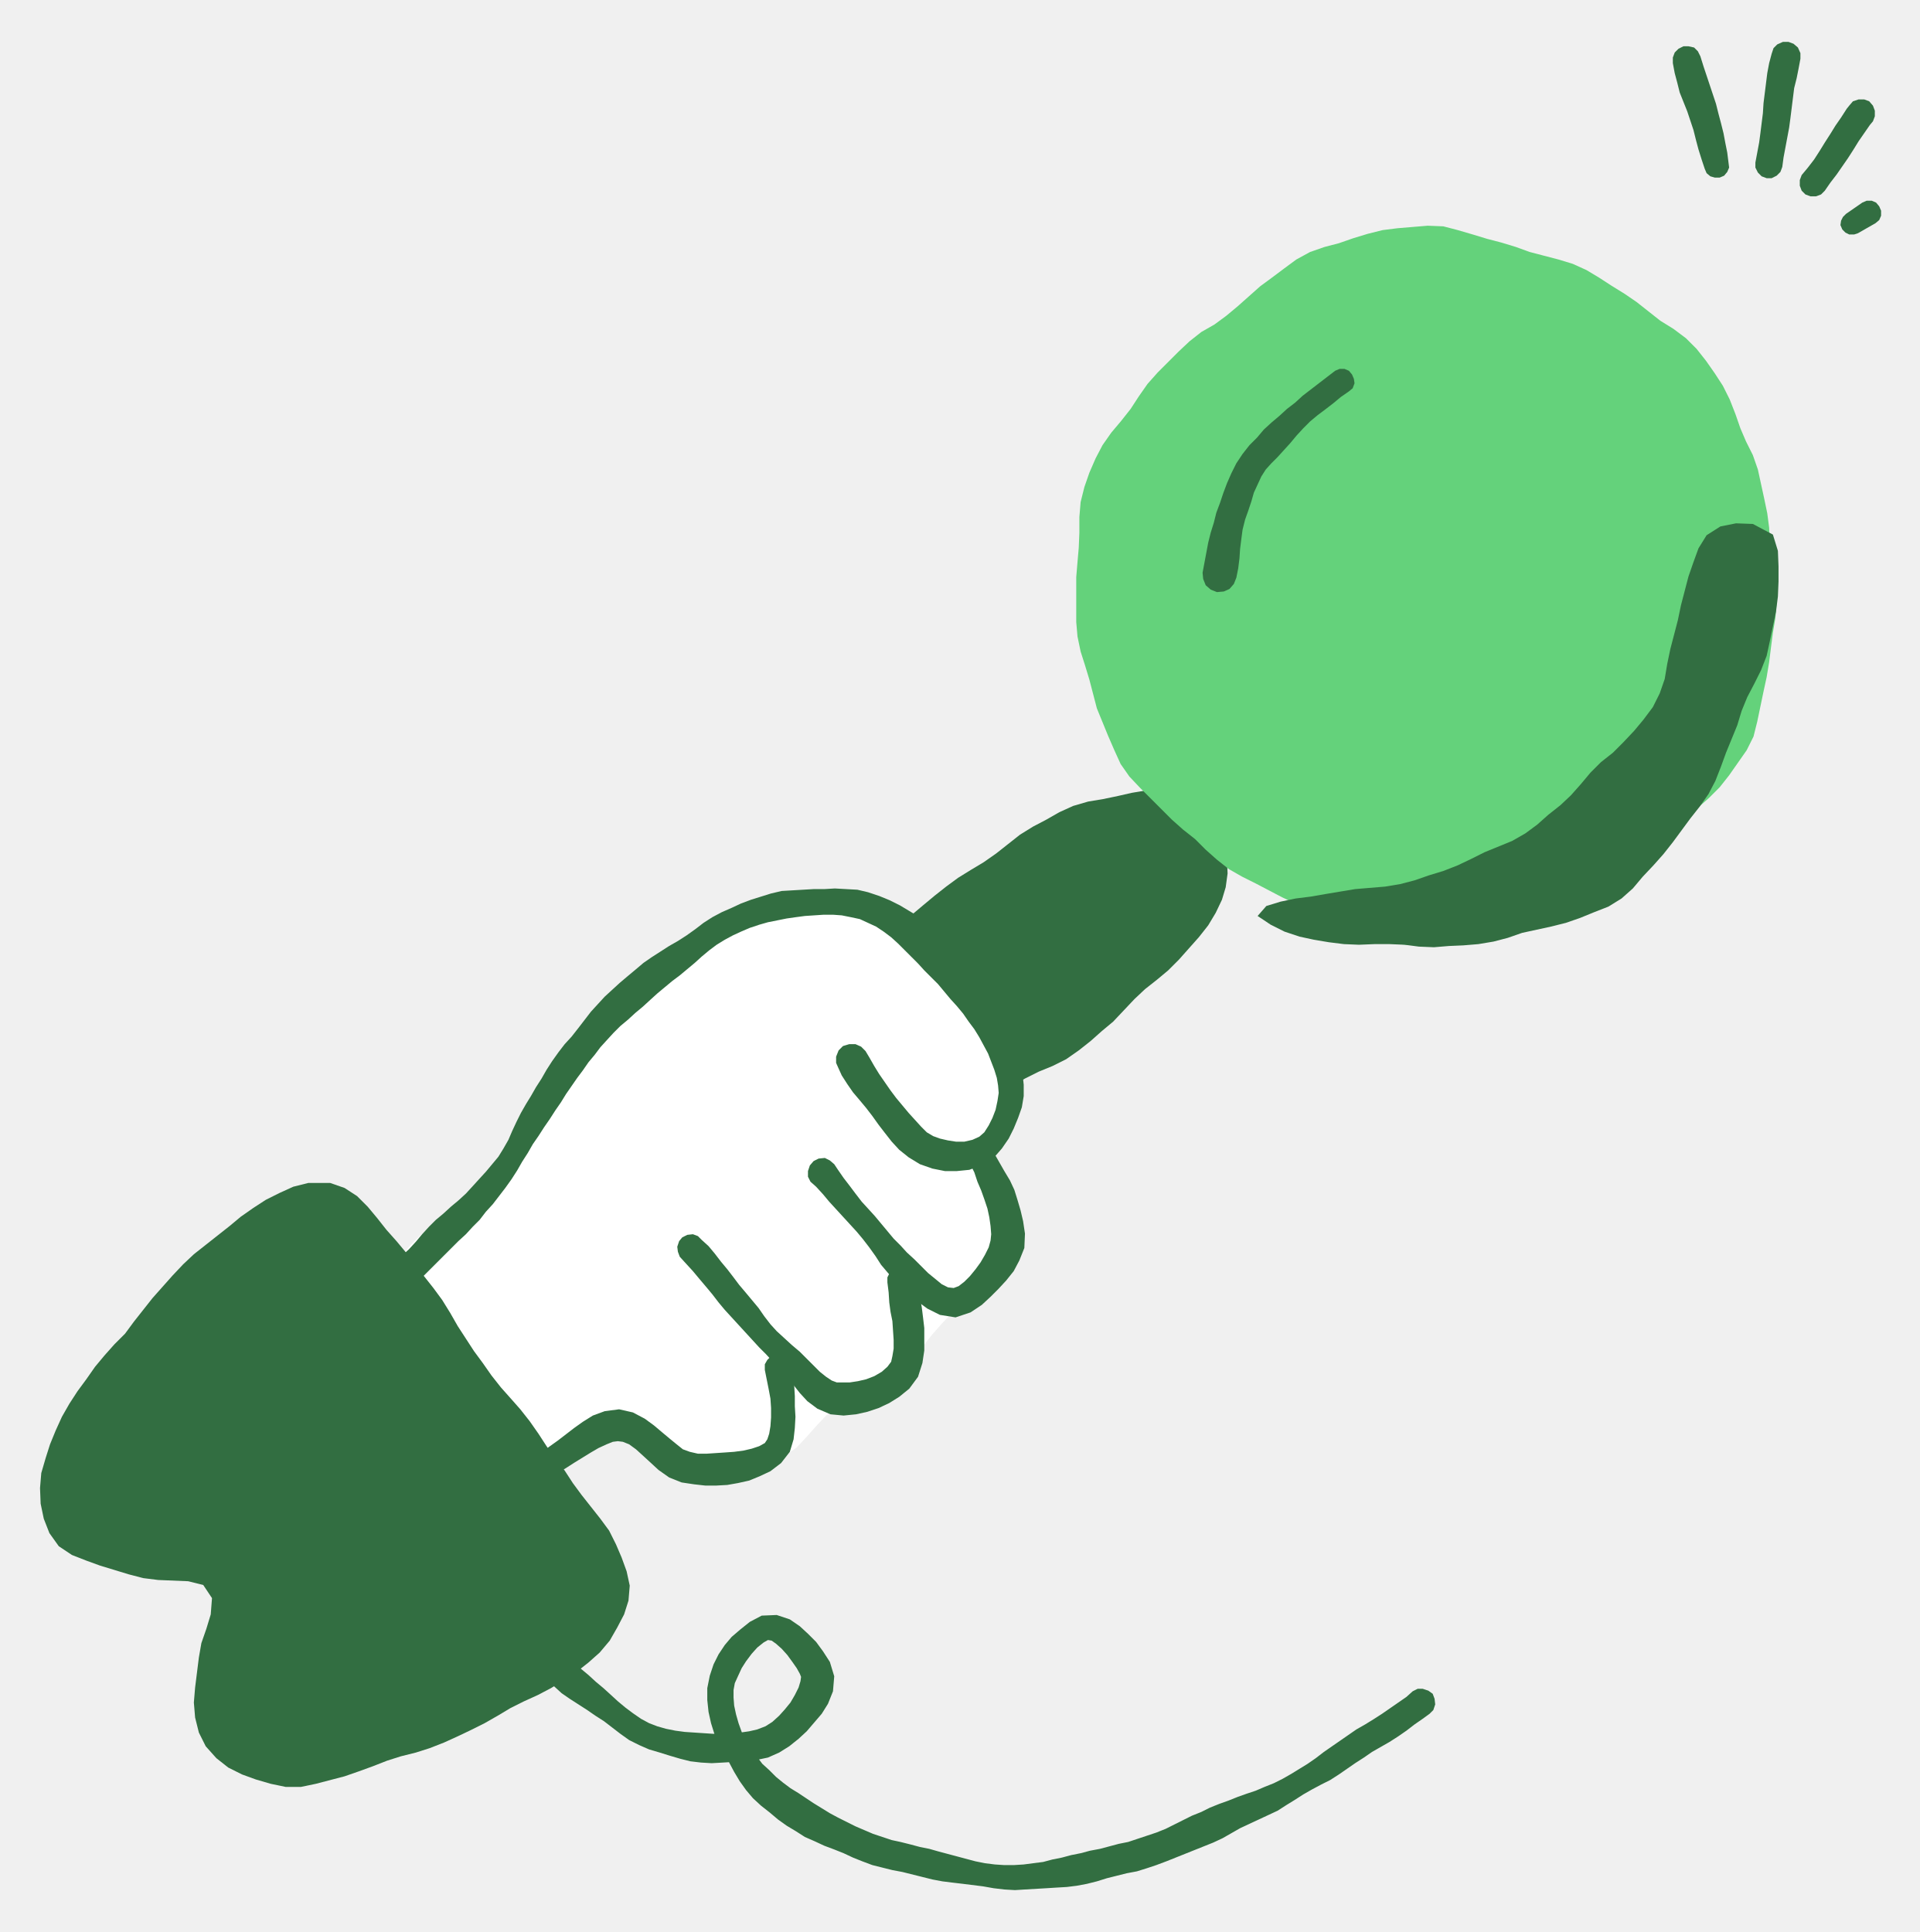
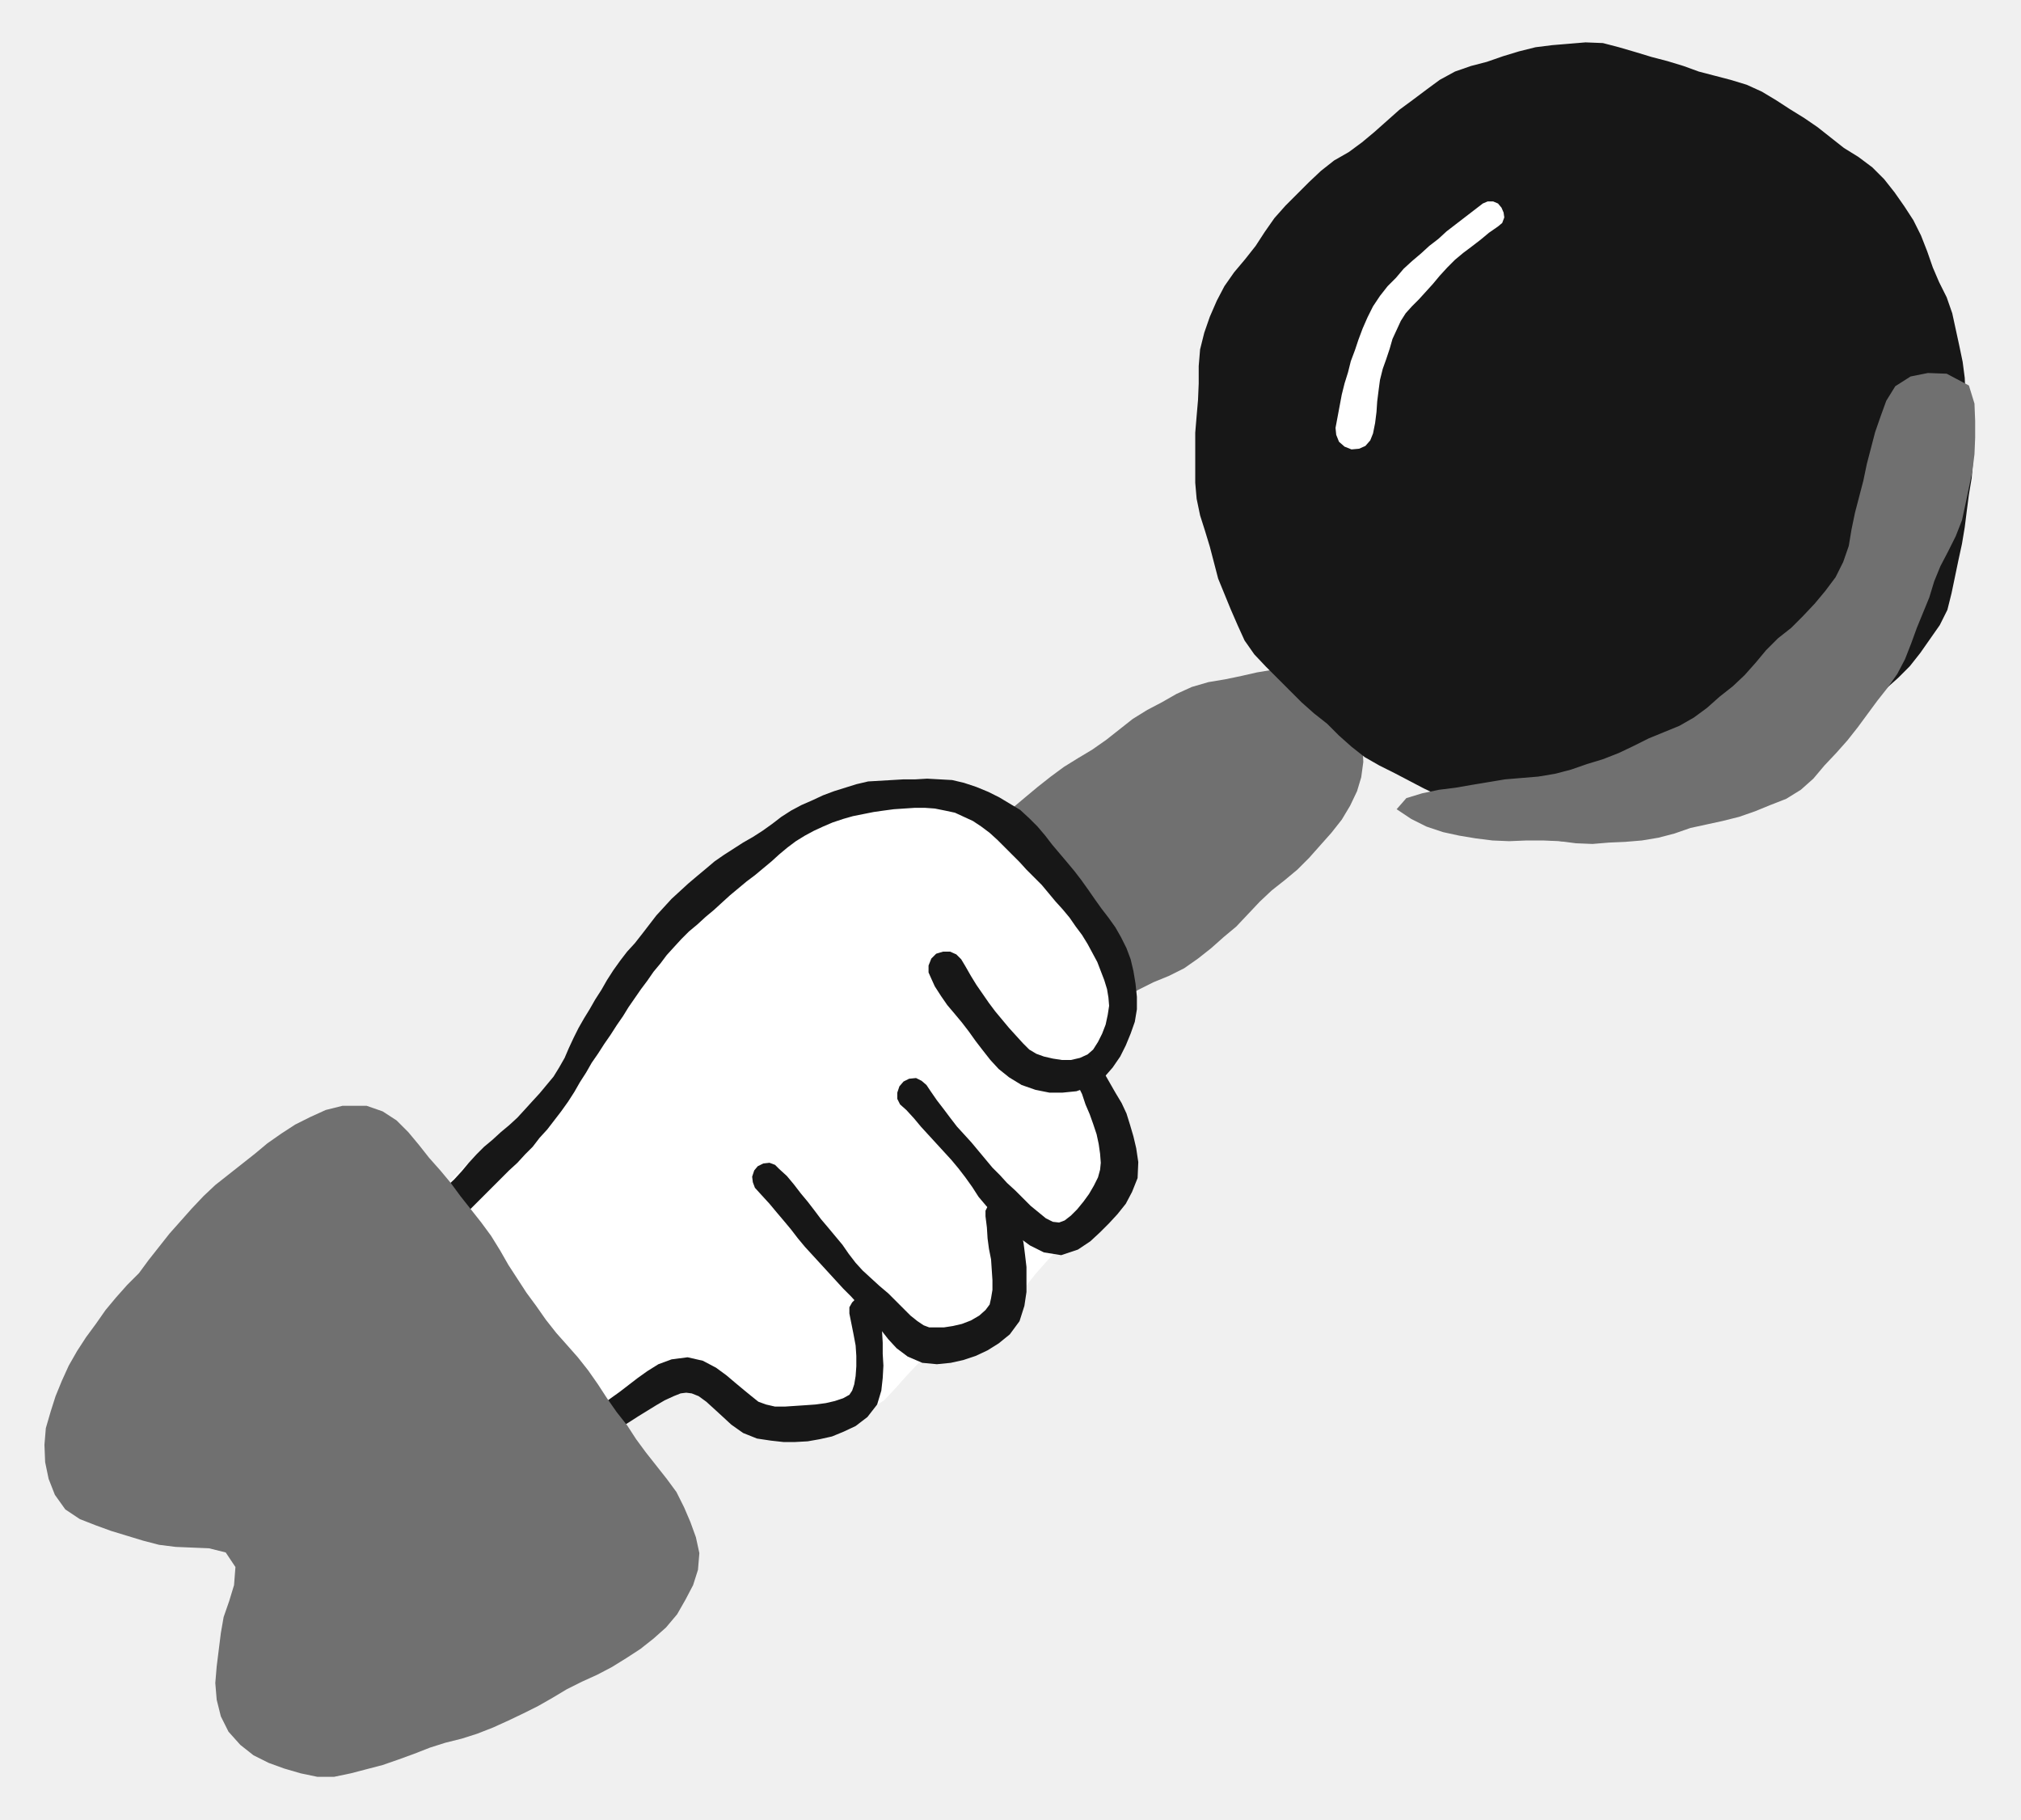
- <svg xmlns="http://www.w3.org/2000/svg" viewBox="-9 14 307 309" width="307" height="309">
-   <path fill="#326E41" d="M267.4 40.0L267.2 38.4 266.9 36.9 266.6 35.3 266.2 33.7 265.8 32.2 265.4 30.6 264.9 29.1 264.4 27.6 263.9 26.1 263.4 24.6 262.9 23.0 262.5 22.2 261.9 21.6 261.0 21.4 260.2 21.4 259.4 21.8 258.8 22.4 258.5 23.2 258.5 24.1 258.8 25.7 259.2 27.2 259.6 28.8 260.2 30.3 260.8 31.8 261.3 33.3 261.8 34.8 262.2 36.4 262.6 37.9 263.1 39.5 263.6 41.0 263.9 41.7 264.5 42.2 265.2 42.4 266.0 42.4 266.7 42.1 267.2 41.5 267.5 40.8Z" />
-   <path fill="#326E41" d="M276.0 40.7L276.2 39.2 276.5 37.6 276.8 36.0 277.1 34.4 277.3 32.9 277.5 31.3 277.7 29.7 277.9 28.1 278.3 26.5 278.6 25.0 278.9 23.4 278.9 22.5 278.5 21.6 277.8 21.0 277.0 20.7 276.1 20.7 275.2 21.1 274.6 21.7 274.3 22.6 273.9 24.1 273.6 25.7 273.4 27.3 273.2 28.9 273.0 30.5 272.9 32.1 272.7 33.7 272.5 35.3 272.3 36.8 272.0 38.4 271.7 40.0 271.7 40.8 272.1 41.6 272.7 42.2 273.5 42.5 274.3 42.5 275.1 42.1 275.7 41.5Z" />
-   <path fill="#326E41" d="M282.8 44.5L283.7 43.2 284.7 41.9 285.6 40.6 286.5 39.3 287.4 37.9 288.2 36.6 289.1 35.3 290.0 34.0 290.5 33.4 290.8 32.6 290.8 31.7 290.5 30.9 289.9 30.2 289.1 29.9 288.2 29.9 287.3 30.2 286.7 30.9 286.3 31.4 285.4 32.8 284.5 34.1 283.7 35.4 282.8 36.8 282.0 38.1 281.1 39.5 280.1 40.8 279.1 42.0 278.8 42.8 278.8 43.7 279.1 44.5 279.7 45.1 280.5 45.4 281.4 45.4 282.2 45.1Z" />
-   <path fill="#326E41" d="M288.1 51.3L289.5 50.5 290.9 49.7 291.5 49.2 291.8 48.5 291.8 47.7 291.5 47.0 291.0 46.4 290.3 46.1 289.5 46.1 288.8 46.4 287.5 47.3 286.2 48.2 285.7 48.7 285.4 49.3 285.3 50.0 285.6 50.7 286.1 51.2 286.7 51.5 287.5 51.5Z" />
-   <path fill="#326E41" d="M176.1 139.7L178.5 140.2 180.8 141.3 182.7 142.9 184.3 144.8 185.5 146.9 186.6 149.1 187.2 151.4 187.3 153.7 187.0 155.9 186.4 157.9 185.4 160.0 184.2 162.0 182.7 163.9 181.1 165.7 179.5 167.5 177.8 169.2 176.0 170.7 174.1 172.2 172.4 173.8 170.7 175.6 169.0 177.4 167.2 178.9 165.4 180.5 163.5 182.0 161.5 183.4 159.3 184.5 157.1 185.4 154.9 186.5 152.8 187.7 150.8 188.9 148.6 190.0 146.5 191.2 144.5 192.4 142.4 193.5 140.1 194.4 137.8 195.1 135.6 195.8 133.3 196.6 131.1 197.2 128.9 197.6 126.6 197.3 124.3 196.7 122.0 195.6 120.1 194.0 118.6 192.0 117.4 189.9 116.3 187.6 115.7 185.3 115.6 182.8 116.3 180.4 117.3 178.2 118.6 176.1 120.1 174.2 121.9 172.6 123.8 171.1 125.7 169.6 127.6 168.1 129.6 166.8 131.6 165.4 133.4 163.8 135.0 162.1 136.7 160.4 138.6 158.8 140.4 157.3 142.3 155.8 144.2 154.4 146.3 153.1 148.3 151.9 150.3 150.5 152.2 149.0 154.1 147.5 156.2 146.2 158.3 145.1 160.4 143.9 162.6 142.9 165.0 142.2 167.4 141.8 169.8 141.3 172.0 140.8 174.4 140.4Z" />
-   <path fill="#64D27B" d="M274.9 108.0L275.1 110.4 274.9 112.8 274.5 115.2 274.2 117.5 273.9 119.9 273.5 122.3 273.0 124.6 272.5 127.0 272.0 129.4 271.4 131.8 270.3 134.0 268.9 136.0 267.5 138.0 266.0 139.9 264.3 141.6 262.5 143.2 260.7 144.9 259.1 146.6 257.4 148.3 255.6 149.8 253.6 151.1 251.6 152.4 249.5 153.7 247.5 154.8 245.3 155.8 243.2 156.9 241.2 158.2 239.2 159.7 237.1 160.9 234.9 161.9 232.6 162.7 230.3 163.5 228.0 164.1 225.5 164.4 223.1 164.5 220.7 164.7 218.3 165.0 215.9 165.1 213.5 164.9 211.1 164.5 208.7 164.0 206.5 163.2 204.3 162.0 202.3 160.7 200.3 159.6 198.1 158.5 196.0 157.5 193.9 156.4 191.8 155.3 189.6 154.2 187.5 153.0 185.6 151.5 183.8 149.9 182.1 148.2 180.2 146.7 178.4 145.1 176.7 143.4 175.0 141.7 173.3 140.0 171.6 138.2 170.2 136.2 169.2 134.0 168.2 131.7 167.3 129.5 166.4 127.3 165.8 125.0 165.2 122.7 164.5 120.4 163.8 118.2 163.3 115.8 163.1 113.5 163.1 111.1 163.1 108.7 163.1 106.3 163.3 103.9 163.5 101.6 163.6 99.2 163.6 96.7 163.8 94.3 164.4 91.9 165.2 89.6 166.2 87.3 167.3 85.2 168.7 83.2 170.3 81.3 171.8 79.4 173.1 77.4 174.5 75.4 176.1 73.6 177.8 71.9 179.5 70.2 181.2 68.6 183.1 67.1 185.2 65.9 187.1 64.5 188.9 63.0 190.7 61.4 192.5 59.8 194.4 58.4 196.4 56.9 198.3 55.5 200.5 54.3 202.8 53.5 205.1 52.9 207.4 52.1 209.7 51.4 212.1 50.8 214.5 50.5 216.9 50.3 219.3 50.1 221.8 50.2 224.1 50.8 226.5 51.5 228.8 52.2 231.1 52.8 233.4 53.5 235.6 54.3 237.9 54.9 240.2 55.5 242.5 56.2 244.7 57.2 246.7 58.4 248.7 59.7 250.8 61.0 252.7 62.3 254.6 63.8 256.5 65.3 258.6 66.6 260.6 68.1 262.3 69.8 263.8 71.7 265.2 73.7 266.5 75.7 267.6 77.9 268.5 80.2 269.3 82.5 270.2 84.6 271.3 86.8 272.1 89.1 272.6 91.4 273.1 93.7 273.6 96.1 273.9 98.4 274.0 100.8 274.0 103.2 274.3 105.5Z" />
-   <path fill="#326E41" d="M274.5 99.5L275.3 102.1 275.4 104.6 275.4 107.0 275.3 109.4 275.0 111.8 274.5 114.2 274.0 116.6 273.5 118.9 272.6 121.2 271.5 123.4 270.4 125.5 269.5 127.7 268.8 130.0 267.9 132.2 267.0 134.4 266.2 136.6 265.3 138.9 264.2 141.0 262.8 143.0 261.3 144.9 259.9 146.8 258.5 148.7 257.0 150.6 255.4 152.4 253.7 154.2 252.1 156.1 250.3 157.7 248.2 159.0 245.9 159.9 243.7 160.8 241.4 161.6 239.0 162.2 236.7 162.7 234.4 163.2 232.1 164.0 229.8 164.6 227.4 165.0 225.0 165.2 222.7 165.3 220.3 165.5 217.9 165.4 215.6 165.1 213.2 165.0 210.8 165.0 208.3 165.1 205.9 165.0 203.5 164.7 201.1 164.3 198.8 163.8 196.4 163.0 194.2 161.9 192.1 160.5 193.5 158.9 195.8 158.2 198.2 157.7 200.6 157.4 202.9 157.0 205.3 156.6 207.7 156.2 210.1 156.0 212.5 155.8 214.9 155.4 217.2 154.8 219.5 154.0 221.8 153.3 224.1 152.4 226.2 151.4 228.4 150.3 230.6 149.4 232.8 148.5 234.9 147.3 236.8 145.9 238.6 144.3 240.5 142.8 242.2 141.2 243.8 139.4 245.3 137.6 247.0 135.9 248.9 134.4 250.6 132.7 252.3 130.9 253.8 129.1 255.3 127.1 256.4 124.9 257.2 122.6 257.6 120.2 258.1 117.8 258.7 115.5 259.3 113.2 259.8 110.8 260.4 108.5 261.0 106.2 261.8 103.9 262.6 101.7 263.9 99.6 266.1 98.2 268.6 97.7 271.3 97.8Z" />
-   <path fill="#326E41" d="M188.7 106.4L189.0 104.9 189.2 103.3 189.3 101.8 189.5 100.2 189.7 98.7 190.1 97.1 190.6 95.7 191.1 94.2 191.5 92.8 192.1 91.5 192.7 90.2 193.4 89.1 194.3 88.1 195.3 87.1 196.3 86.0 197.3 84.9 198.3 83.7 199.4 82.5 200.5 81.4 201.7 80.4 202.9 79.5 204.2 78.5 205.4 77.5 206.7 76.6 207.3 76.1 207.6 75.3 207.5 74.6 207.2 73.9 206.7 73.3 206.0 73.0 205.2 73.0 204.5 73.3 203.2 74.3 201.9 75.3 200.6 76.3 199.3 77.3 198.1 78.4 196.8 79.4 195.6 80.5 194.3 81.6 193.1 82.7 192.0 84.0 190.8 85.2 189.7 86.6 188.7 88.1 187.9 89.7 187.2 91.3 186.6 92.9 186.1 94.4 185.5 96.0 185.1 97.6 184.6 99.2 184.2 100.8 183.9 102.4 183.6 104.0 183.3 105.6 183.4 106.6 183.8 107.6 184.6 108.3 185.6 108.7 186.7 108.6 187.6 108.2 188.3 107.4Z" />
+ <svg xmlns="http://www.w3.org/2000/svg" viewBox="-9 44 291 262" width="291" height="262">
+   <path fill="#707070" d="M176.1 139.7L178.5 140.2 180.8 141.3 182.7 142.9 184.3 144.8 185.5 146.9 186.6 149.1 187.2 151.4 187.3 153.7 187.0 155.9 186.4 157.9 185.4 160.0 184.2 162.0 182.7 163.9 181.1 165.7 179.5 167.5 177.8 169.2 176.0 170.7 174.1 172.2 172.4 173.8 170.7 175.6 169.0 177.4 167.2 178.9 165.4 180.5 163.5 182.0 161.5 183.4 159.3 184.5 157.1 185.4 154.9 186.5 152.8 187.7 150.8 188.9 148.6 190.0 146.5 191.2 144.5 192.4 142.4 193.5 140.1 194.4 137.8 195.1 135.6 195.8 133.3 196.6 131.1 197.2 128.9 197.6 126.6 197.3 124.3 196.7 122.0 195.6 120.1 194.0 118.6 192.0 117.4 189.9 116.3 187.6 115.7 185.3 115.6 182.8 116.3 180.4 117.3 178.2 118.6 176.1 120.1 174.2 121.9 172.6 123.8 171.1 125.7 169.6 127.6 168.1 129.6 166.8 131.6 165.4 133.4 163.8 135.0 162.1 136.7 160.4 138.6 158.8 140.4 157.3 142.3 155.8 144.2 154.4 146.3 153.1 148.3 151.9 150.3 150.5 152.2 149.0 154.1 147.5 156.2 146.2 158.3 145.1 160.4 143.9 162.6 142.9 165.0 142.2 167.4 141.8 169.8 141.3 172.0 140.8 174.4 140.4Z" />
+   <path fill="#171717" d="M274.9 108.0L275.1 110.4 274.9 112.8 274.5 115.2 274.2 117.5 273.9 119.9 273.5 122.3 273.0 124.6 272.5 127.0 272.0 129.4 271.4 131.8 270.3 134.0 268.9 136.0 267.5 138.0 266.0 139.9 264.3 141.6 262.5 143.2 260.7 144.9 259.1 146.6 257.4 148.3 255.6 149.8 253.6 151.1 251.6 152.4 249.5 153.7 247.5 154.8 245.3 155.8 243.2 156.9 241.2 158.2 239.2 159.7 237.1 160.9 234.9 161.9 232.6 162.7 230.3 163.5 228.0 164.1 225.5 164.4 223.1 164.5 220.7 164.7 218.3 165.0 215.9 165.1 213.5 164.9 211.1 164.5 208.7 164.0 206.5 163.2 204.3 162.0 202.3 160.7 200.3 159.6 198.1 158.5 196.0 157.5 193.9 156.4 191.8 155.3 189.6 154.2 187.5 153.0 185.6 151.5 183.8 149.9 182.1 148.2 180.2 146.7 178.4 145.1 176.7 143.4 175.0 141.7 173.3 140.0 171.6 138.2 170.2 136.2 169.2 134.0 168.2 131.7 167.3 129.5 166.4 127.3 165.8 125.0 165.2 122.7 164.5 120.4 163.8 118.2 163.3 115.8 163.1 113.5 163.1 111.1 163.1 108.7 163.1 106.3 163.3 103.9 163.5 101.6 163.6 99.2 163.6 96.7 163.8 94.3 164.4 91.9 165.2 89.6 166.2 87.3 167.3 85.2 168.7 83.2 170.3 81.3 171.8 79.4 173.1 77.4 174.5 75.4 176.1 73.6 177.8 71.9 179.5 70.2 181.2 68.6 183.1 67.1 185.2 65.9 187.1 64.5 188.9 63.0 190.7 61.4 192.5 59.8 194.4 58.4 196.4 56.9 198.3 55.5 200.5 54.3 202.8 53.5 205.1 52.9 207.4 52.1 209.7 51.4 212.1 50.8 214.5 50.5 216.9 50.3 219.3 50.1 221.8 50.2 224.1 50.8 226.5 51.5 228.8 52.2 231.1 52.8 233.4 53.5 235.6 54.3 237.9 54.9 240.2 55.5 242.5 56.2 244.7 57.2 246.7 58.4 248.7 59.7 250.8 61.0 252.7 62.3 254.6 63.8 256.5 65.3 258.6 66.6 260.6 68.1 262.3 69.8 263.8 71.7 265.2 73.7 266.5 75.7 267.6 77.9 268.5 80.2 269.3 82.5 270.2 84.6 271.3 86.8 272.1 89.1 272.6 91.4 273.1 93.7 273.6 96.1 273.9 98.4 274.0 100.8 274.0 103.2 274.3 105.5Z" />
+   <path fill="#707070" d="M274.5 99.5L275.3 102.1 275.4 104.6 275.4 107.0 275.3 109.4 275.0 111.8 274.5 114.2 274.0 116.6 273.5 118.9 272.6 121.2 271.5 123.4 270.4 125.5 269.5 127.7 268.8 130.0 267.9 132.2 267.0 134.4 266.2 136.6 265.3 138.9 264.2 141.0 262.8 143.0 261.3 144.9 259.9 146.8 258.5 148.7 257.0 150.6 255.4 152.4 253.7 154.2 252.1 156.1 250.3 157.7 248.2 159.0 245.9 159.9 243.7 160.8 241.4 161.6 239.0 162.2 236.7 162.7 234.4 163.2 232.1 164.0 229.8 164.6 227.4 165.0 225.0 165.2 222.7 165.3 220.3 165.5 217.9 165.4 215.6 165.1 213.2 165.0 210.8 165.0 208.3 165.1 205.9 165.0 203.5 164.7 201.1 164.3 198.8 163.8 196.4 163.0 194.2 161.9 192.1 160.5 193.5 158.9 195.8 158.2 198.2 157.7 200.6 157.4 202.9 157.0 205.3 156.6 207.7 156.2 210.1 156.0 212.5 155.8 214.9 155.4 217.2 154.8 219.5 154.0 221.8 153.3 224.1 152.4 226.2 151.4 228.4 150.3 230.6 149.4 232.8 148.5 234.9 147.3 236.8 145.9 238.6 144.3 240.5 142.8 242.2 141.2 243.8 139.4 245.3 137.6 247.0 135.9 248.9 134.4 250.6 132.7 252.3 130.9 253.8 129.1 255.3 127.1 256.4 124.9 257.2 122.6 257.6 120.2 258.1 117.8 258.7 115.5 259.3 113.2 259.8 110.8 260.4 108.5 261.0 106.2 261.8 103.9 262.6 101.7 263.9 99.6 266.1 98.2 268.6 97.7 271.3 97.8Z" />
+   <path fill="#FFFFFF" d="M188.7 106.4L189.0 104.9 189.2 103.3 189.3 101.8 189.5 100.2 189.7 98.7 190.1 97.1 190.6 95.7 191.1 94.2 191.5 92.8 192.1 91.5 192.7 90.2 193.4 89.1 194.3 88.1 195.3 87.1 196.3 86.0 197.3 84.9 198.3 83.7 199.4 82.5 200.5 81.4 201.7 80.4 202.9 79.5 204.2 78.5 205.4 77.5 206.7 76.6 207.3 76.1 207.6 75.3 207.5 74.6 207.2 73.9 206.7 73.3 206.0 73.0 205.2 73.0 204.5 73.3 203.2 74.3 201.9 75.3 200.6 76.3 199.3 77.3 198.1 78.4 196.8 79.4 195.6 80.5 194.3 81.6 193.1 82.7 192.0 84.0 190.8 85.2 189.7 86.6 188.7 88.1 187.9 89.7 187.2 91.3 186.6 92.9 186.1 94.4 185.5 96.0 185.1 97.6 184.6 99.2 184.2 100.8 183.9 102.4 183.6 104.0 183.3 105.6 183.4 106.6 183.8 107.6 184.6 108.3 185.6 108.7 186.7 108.6 187.6 108.2 188.3 107.4Z" />
  <path fill="#FFFFFF" d="M52.2 221.7L52.6 219.3 53.6 217.2 54.9 215.2 56.5 213.3 58.2 211.6 60.0 210.0 61.8 208.4 63.6 206.9 65.4 205.3 67.2 203.7 68.8 201.9 70.4 200.1 71.8 198.2 73.2 196.2 74.6 194.2 75.9 192.3 77.3 190.3 78.7 188.4 80.1 186.4 81.6 184.5 83.1 182.6 84.6 180.8 86.2 179.0 87.9 177.3 89.6 175.6 91.3 173.9 93.0 172.2 94.8 170.6 96.6 169.0 98.5 167.5 100.4 166.0 102.3 164.6 104.3 163.3 106.4 162.1 108.5 161.1 110.8 160.2 113.1 159.5 115.4 159.0 117.8 158.6 120.1 158.3 122.5 158.3 124.9 158.4 127.3 158.7 129.6 159.4 131.8 160.3 133.9 161.5 135.9 162.9 137.7 164.4 139.5 166.1 141.2 167.8 142.8 169.5 144.4 171.4 145.9 173.2 147.3 175.1 148.7 177.1 150.0 179.1 151.1 181.3 152.0 183.5 152.7 185.8 152.9 188.1 152.5 190.5 151.5 192.6 150.4 194.8 149.6 197.1 149.5 199.4 149.9 201.8 150.6 204.1 151.4 206.3 152.2 208.6 152.8 211.0 152.8 213.3 152.0 215.6 150.5 217.5 148.8 219.2 147.0 220.8 145.1 222.3 143.3 223.9 141.7 225.6 140.1 227.4 138.6 229.3 137.0 231.1 135.4 232.8 133.5 234.3 131.5 235.6 129.4 236.7 127.2 237.8 125.1 238.9 123.2 240.3 121.5 242.1 119.9 243.9 118.3 245.6 116.3 246.9 114.0 247.8 111.7 248.4 109.3 248.7 106.9 248.9 104.5 248.9 102.1 248.6 99.8 248.0 97.8 246.8 95.9 245.3 94.0 243.7 92.0 242.4 89.7 241.8 87.5 242.6 85.6 244.1 83.9 245.8 82.3 247.6 80.6 249.3 78.9 250.9 76.9 252.2 74.6 252.6 72.4 251.8 70.4 250.5 68.5 249.0 66.7 247.4 65.0 245.7 63.4 243.9 61.9 242.0 60.5 240.1 59.1 238.1 57.8 236.1 56.5 234.1 55.3 232.0 54.3 229.8 53.4 227.6 52.7 225.3 52.3 222.9Z" />
-   <path fill="#326E41" d="M51.8 225.0L53.0 223.9 54.1 222.8 55.3 221.7 56.4 220.5 57.5 219.4 58.6 218.2 59.7 217.1 60.9 215.9 62.0 214.8 63.1 213.7 64.3 212.5 65.5 211.4 66.6 210.2 67.7 209.1 68.7 207.8 69.8 206.6 70.8 205.3 71.8 204.0 72.8 202.6 73.7 201.2 74.5 199.8 75.4 198.4 76.2 197.0 77.1 195.7 78.0 194.3 78.9 193.0 79.8 191.6 80.7 190.3 81.5 189.0 82.4 187.7 83.3 186.4 84.2 185.2 85.1 183.9 86.1 182.7 87.0 181.5 88.0 180.4 89.1 179.2 90.2 178.1 91.4 177.1 92.6 176.0 93.8 175.0 95.0 173.9 96.1 172.9 97.3 171.9 98.5 170.9 99.7 170.0 100.9 169.0 102.1 168.0 103.2 167.0 104.4 166.0 105.6 165.1 106.9 164.3 108.2 163.6 109.5 163.0 110.9 162.4 112.4 161.9 113.8 161.5 115.3 161.2 116.8 160.9 118.2 160.7 119.7 160.5 121.2 160.4 122.7 160.3 124.2 160.3 125.6 160.4 127.1 160.7 128.5 161.0 129.8 161.6 131.1 162.2 132.3 163.0 133.5 163.9 134.6 164.9 135.7 166.0 136.7 167.0 137.8 168.1 138.8 169.2 139.9 170.3 141.0 171.4 142.0 172.6 143.0 173.8 144.0 174.9 145.0 176.1 145.9 177.4 146.8 178.6 147.6 179.9 148.3 181.2 149.0 182.5 149.5 183.8 150.0 185.1 150.4 186.4 150.6 187.6 150.7 188.8 150.5 190.1 150.2 191.5 149.7 192.8 149.1 194.0 148.4 195.1 147.6 195.8 146.5 196.3 145.2 196.6 143.9 196.6 142.6 196.4 141.3 196.1 140.2 195.7 139.2 195.1 138.3 194.2 137.3 193.1 136.3 192.0 135.3 190.8 134.3 189.6 133.4 188.4 132.5 187.1 131.6 185.8 130.8 184.5 130.0 183.1 129.4 182.1 128.7 181.4 127.8 181.0 126.8 181.0 125.8 181.3 125.1 182.0 124.7 183.0 124.7 184.0 125.1 184.9 125.6 186.0 126.5 187.4 127.4 188.7 128.5 190.0 129.5 191.2 130.5 192.5 131.5 193.9 132.5 195.2 133.6 196.6 134.8 197.9 136.3 199.1 138.1 200.2 140.1 200.9 142.1 201.3 144.0 201.3 146.0 201.1 147.9 200.4 149.8 199.3 151.2 197.7 152.3 196.1 153.1 194.5 153.8 192.8 154.4 191.1 154.7 189.3 154.7 187.5 154.5 185.6 154.2 183.8 153.8 182.1 153.2 180.5 152.4 178.9 151.6 177.5 150.6 176.1 149.6 174.8 148.6 173.4 147.7 172.1 146.7 170.7 145.7 169.4 144.7 168.2 143.6 166.9 142.5 165.6 141.5 164.3 140.4 163.0 139.2 161.8 137.9 160.6 136.4 159.7 134.9 158.8 133.3 158.0 131.6 157.3 129.8 156.7 128.1 156.3 126.3 156.2 124.5 156.1 122.8 156.2 121.1 156.2 119.4 156.3 117.7 156.4 116.0 156.5 114.3 156.9 112.7 157.4 111.1 157.9 109.5 158.5 108.0 159.2 106.4 159.9 104.9 160.7 103.5 161.6 102.2 162.6 100.8 163.6 99.4 164.5 98.0 165.3 96.6 166.2 95.2 167.1 93.9 168.0 92.6 169.1 91.4 170.1 90.1 171.2 88.9 172.3 87.7 173.4 86.6 174.6 85.5 175.8 84.5 177.1 83.5 178.4 82.4 179.8 81.3 181.0 80.3 182.3 79.3 183.7 78.4 185.1 77.6 186.5 76.7 187.9 75.9 189.3 75.1 190.6 74.3 192.0 73.6 193.4 72.9 194.9 72.3 196.3 71.5 197.7 70.7 199.0 69.7 200.2 68.7 201.4 67.6 202.6 66.6 203.7 65.5 204.9 64.3 206.0 63.1 207.0 61.9 208.1 60.7 209.1 59.6 210.2 58.5 211.4 57.5 212.6 56.4 213.8 55.2 214.9 54.1 215.9 52.9 217.0 51.7 218.1 50.6 219.2 49.4 220.3 48.2 221.3 47.6 222.2 47.4 223.2 47.6 224.2 48.1 225.0 49.0 225.6 50.0 225.8 51.0 225.6Z" />
-   <path fill="#326E41" d="M146.1 200.1L146.8 201.5 147.3 203.0 147.9 204.4 148.4 205.8 148.9 207.3 149.2 208.7 149.4 210.1 149.5 211.4 149.4 212.4 149.1 213.5 148.5 214.7 147.8 215.9 147.0 217.0 146.1 218.1 145.2 219.0 144.3 219.7 143.5 220.0 142.6 219.9 141.6 219.4 140.5 218.5 139.4 217.6 138.3 216.5 137.2 215.4 136.0 214.3 135.0 213.2 133.9 212.1 132.9 210.9 131.9 209.7 130.9 208.5 129.9 207.4 128.8 206.2 127.8 204.9 126.9 203.7 125.9 202.4 125.0 201.1 124.4 200.2 123.7 199.6 122.9 199.2 121.9 199.3 121.1 199.7 120.5 200.4 120.2 201.3 120.2 202.2 120.6 203.0 121.5 203.8 122.6 205.0 123.6 206.2 124.7 207.4 125.8 208.6 126.9 209.8 128.0 211.0 129.0 212.2 130.0 213.5 131.0 214.9 131.9 216.3 133.0 217.6 134.1 218.8 135.2 219.9 136.5 221.0 137.8 222.2 139.3 223.3 141.3 224.3 143.8 224.7 146.2 223.9 148.0 222.7 149.4 221.4 150.7 220.1 151.9 218.8 153.1 217.3 154.0 215.6 154.8 213.6 154.9 211.3 154.6 209.3 154.2 207.6 153.7 205.9 153.2 204.3 152.5 202.8 151.6 201.3 150.8 199.9 150.0 198.5 149.5 197.8 148.8 197.3 148.0 197.2 147.2 197.4 146.6 197.8 146.1 198.5 146.0 199.3Z" />
-   <path fill="#326E41" d="M132.9 219.1L133.1 220.7 133.2 222.3 133.4 223.8 133.7 225.3 133.8 226.8 133.9 228.3 133.9 229.7 133.7 230.9 133.5 231.8 132.9 232.6 132.0 233.4 130.8 234.1 129.5 234.6 128.2 234.9 126.9 235.1 125.7 235.1 124.8 235.1 124.0 234.8 123.1 234.2 122.1 233.4 121.1 232.4 120.0 231.3 118.9 230.2 117.6 229.1 116.4 228.0 115.2 226.9 114.2 225.8 113.2 224.5 112.3 223.2 111.3 222.0 110.3 220.8 109.2 219.5 108.3 218.3 107.3 217.0 106.3 215.8 105.3 214.5 104.3 213.3 103.2 212.3 102.6 211.7 101.8 211.4 100.9 211.5 100.1 211.9 99.6 212.5 99.3 213.4 99.4 214.2 99.7 215.0 100.7 216.1 101.8 217.3 102.8 218.5 103.9 219.8 104.9 221.0 105.9 222.3 106.9 223.5 108.0 224.7 109.1 225.9 110.2 227.1 111.3 228.3 112.4 229.5 113.5 230.6 114.6 231.8 115.7 233.0 116.7 234.2 117.8 235.4 118.9 236.8 120.1 238.1 121.7 239.3 123.8 240.2 125.9 240.4 127.9 240.2 129.7 239.8 131.5 239.2 133.2 238.4 134.8 237.4 136.4 236.1 137.8 234.2 138.5 232.0 138.8 230.0 138.8 228.2 138.8 226.4 138.6 224.7 138.4 223.1 138.1 221.4 137.8 219.8 137.3 218.2 137.0 217.4 136.4 216.8 135.6 216.5 134.7 216.5 133.9 216.8 133.3 217.5 132.9 218.3Z" />
-   <path fill="#326E41" d="M113.3 233.1L113.6 234.6 113.9 236.1 114.2 237.7 114.3 239.2 114.3 240.7 114.2 242.1 114.0 243.3 113.7 244.2 113.3 244.8 112.4 245.3 111.2 245.7 109.9 246.0 108.4 246.2 107.0 246.3 105.5 246.4 104.0 246.5 102.6 246.5 101.3 246.2 100.2 245.8 99.2 245.0 98.1 244.1 96.9 243.1 95.6 242.0 94.1 240.9 92.2 239.9 90.0 239.4 87.7 239.7 85.8 240.4 84.2 241.4 82.8 242.4 81.5 243.4 80.2 244.4 78.8 245.4 77.5 246.4 76.3 247.5 75.1 248.6 73.9 249.7 72.7 250.9 71.5 252.0 70.9 252.5 70.4 253.2 70.3 254.0 70.4 254.8 70.9 255.4 71.5 255.9 72.3 256.1 73.1 255.9 73.8 255.4 74.3 254.8 75.3 253.6 76.4 252.5 77.6 251.4 78.9 250.5 80.2 249.6 81.5 248.8 82.9 247.9 84.2 247.1 85.5 246.3 86.7 245.6 88.0 245.0 89.0 244.6 89.8 244.5 90.6 244.6 91.6 245.0 92.7 245.8 93.8 246.8 95.0 247.9 96.3 249.1 98.0 250.3 100.0 251.1 102.0 251.4 103.8 251.6 105.5 251.6 107.3 251.5 109.0 251.2 110.8 250.8 112.5 250.1 114.2 249.3 115.9 248.0 117.3 246.2 117.9 244.2 118.1 242.4 118.2 240.6 118.1 238.9 118.1 237.3 118.0 235.6 117.8 234.0 117.7 232.4 117.3 231.6 116.8 230.9 116.0 230.6 115.1 230.6 114.3 230.9 113.7 231.5 113.3 232.2Z" />
-   <path fill="#326E41" d="M43.8 203.2L46.1 204.0 48.1 205.3 49.8 207.0 51.3 208.8 52.8 210.7 54.4 212.5 55.9 214.3 57.3 216.2 58.8 218.1 60.3 220.0 61.7 221.9 63.0 224.0 64.2 226.1 65.5 228.1 66.8 230.1 68.2 232.0 69.6 234.0 71.1 235.9 72.7 237.7 74.2 239.4 75.7 241.3 77.1 243.3 78.4 245.3 79.8 247.3 81.3 249.2 82.6 251.2 84.0 253.1 85.5 255.0 87.0 256.9 88.4 258.8 89.5 261.0 90.4 263.1 91.2 265.3 91.7 267.6 91.5 270.0 90.8 272.2 89.7 274.3 88.5 276.4 86.9 278.3 85.1 279.9 83.2 281.4 81.2 282.7 79.1 284.0 77.0 285.1 74.8 286.1 72.6 287.2 70.6 288.4 68.5 289.6 66.3 290.7 64.2 291.7 62.0 292.7 59.7 293.6 57.5 294.3 55.1 294.9 52.9 295.6 50.6 296.5 48.4 297.3 46.1 298.1 43.8 298.7 41.5 299.3 39.1 299.8 36.7 299.8 34.3 299.3 31.9 298.6 29.7 297.8 27.5 296.7 25.6 295.2 23.9 293.3 22.8 291.1 22.2 288.7 22.0 286.3 22.2 283.9 22.5 281.5 22.8 279.1 23.2 276.8 24.0 274.5 24.7 272.2 24.9 269.6 23.5 267.5 21.1 266.9 18.7 266.8 16.3 266.7 13.9 266.4 11.6 265.8 9.3 265.1 7.0 264.4 4.8 263.6 2.5 262.7 0.4 261.3 -1.1 259.2 -2.0 256.9 -2.5 254.5 -2.6 252.0 -2.4 249.6 -1.7 247.2 -1.0 245.0 -0.1 242.8 0.9 240.6 2.1 238.5 3.4 236.5 4.8 234.6 6.2 232.6 7.7 230.8 9.3 229.0 11.0 227.3 12.4 225.4 13.9 223.5 15.4 221.6 17.0 219.8 18.6 218.0 20.3 216.2 22.0 214.6 23.9 213.1 25.8 211.6 27.7 210.1 29.5 208.6 31.5 207.2 33.5 205.9 35.7 204.8 37.9 203.8 40.3 203.2Z" />
-   <path fill="#326E41" d="M74.4 279.8L75.7 280.8 77.0 281.7 78.3 282.7 79.6 283.7 80.8 284.8 82.1 285.7 83.5 286.6 84.9 287.5 86.2 288.4 87.6 289.3 88.9 290.3 90.2 291.3 91.6 292.3 93.2 293.1 94.8 293.8 96.5 294.3 98.1 294.8 99.8 295.3 101.4 295.7 103.1 295.9 104.8 296.0 106.6 295.9 108.3 295.8 110.1 295.7 111.9 295.5 113.8 295.1 115.6 294.3 117.2 293.3 118.7 292.1 120.0 290.9 121.2 289.5 122.4 288.1 123.4 286.5 124.2 284.5 124.4 282.1 123.7 279.8 122.6 278.1 121.5 276.6 120.2 275.3 118.9 274.1 117.3 273.0 115.2 272.3 112.8 272.4 110.9 273.4 109.4 274.6 108.0 275.8 106.9 277.1 105.9 278.6 105.1 280.2 104.5 282.0 104.1 284.0 104.1 285.9 104.3 287.8 104.7 289.6 105.2 291.2 106.0 292.8 106.8 294.3 107.6 295.9 108.4 297.4 109.3 298.9 110.3 300.3 111.4 301.6 112.7 302.8 114.1 303.9 115.4 305.0 116.8 306.0 118.3 306.9 119.7 307.8 121.3 308.5 122.8 309.2 124.4 309.8 125.9 310.4 127.4 311.1 128.9 311.7 130.5 312.3 132.1 312.7 133.7 313.1 135.3 313.4 136.9 313.8 138.5 314.2 140.1 314.6 141.7 314.9 143.3 315.1 145.0 315.3 146.6 315.5 148.2 315.7 149.9 316.0 151.6 316.2 153.3 316.3 154.9 316.2 156.6 316.1 158.3 316.0 159.9 315.9 161.6 315.8 163.2 315.6 164.8 315.3 166.4 314.9 168.0 314.4 169.6 314.0 171.2 313.6 172.8 313.3 174.4 312.8 175.9 312.3 177.5 311.7 179.0 311.1 180.5 310.5 182.0 309.9 183.5 309.3 185.0 308.7 186.5 308.0 187.9 307.2 189.3 306.4 190.8 305.7 192.3 305.0 193.8 304.3 195.3 303.6 196.7 302.7 198.0 301.9 199.4 301.0 200.8 300.2 202.3 299.4 203.7 298.7 205.1 297.8 206.4 296.9 207.7 296.0 209.1 295.1 210.4 294.2 211.8 293.4 213.2 292.6 214.6 291.7 215.9 290.8 217.2 289.8 218.5 288.9 219.6 288.1 220.2 287.5 220.5 286.6 220.4 285.7 220.1 284.9 219.4 284.4 218.5 284.1 217.7 284.1 216.9 284.5 215.9 285.4 214.6 286.3 213.3 287.2 212.0 288.1 210.6 289.0 209.3 289.8 207.9 290.6 206.6 291.5 205.3 292.4 204.0 293.3 202.7 294.2 201.4 295.2 200.1 296.1 198.8 296.9 197.5 297.7 196.1 298.5 194.7 299.2 193.2 299.8 191.8 300.4 190.3 300.9 188.9 301.4 187.4 302.0 186.0 302.5 184.5 303.1 183.1 303.8 181.6 304.4 180.2 305.1 178.8 305.8 177.4 306.5 175.9 307.1 174.4 307.6 172.9 308.1 171.4 308.6 169.9 308.9 168.4 309.3 166.9 309.7 165.3 310.0 163.8 310.4 162.3 310.7 160.8 311.1 159.3 311.4 157.8 311.8 156.2 312.0 154.7 312.2 153.1 312.3 151.6 312.3 150.1 312.2 148.5 312.0 147.0 311.7 145.5 311.3 144.0 310.9 142.5 310.5 141.0 310.1 139.6 309.7 138.1 309.4 136.6 309.0 135.0 308.6 133.6 308.3 132.1 307.8 130.6 307.3 129.2 306.7 127.8 306.1 126.4 305.4 125.0 304.7 123.7 304.0 122.4 303.2 121.1 302.4 119.9 301.6 118.7 300.8 117.4 300.0 116.2 299.1 115.1 298.2 114.0 297.1 112.9 296.1 112.0 294.9 111.1 293.6 110.3 292.3 109.6 291.0 109.1 289.6 108.7 288.2 108.4 286.8 108.3 285.5 108.3 284.3 108.5 283.2 109.0 282.1 109.6 280.8 110.3 279.7 111.2 278.5 112.1 277.5 113.1 276.7 113.8 276.3 114.4 276.4 115.1 276.9 116.0 277.7 116.9 278.7 117.7 279.8 118.4 280.8 118.9 281.7 119.1 282.2 119.0 282.9 118.7 283.9 118.1 285.1 117.4 286.3 116.5 287.4 115.6 288.4 114.5 289.4 113.4 290.1 112.1 290.6 110.8 290.9 109.4 291.1 107.9 291.2 106.5 291.3 105.0 291.3 103.5 291.2 102.0 291.1 100.5 291.0 99.0 290.8 97.5 290.5 96.1 290.1 94.8 289.6 93.5 288.9 92.2 288.0 91.0 287.1 89.8 286.1 88.6 285.0 87.5 284.0 86.3 283.0 85.1 281.9 83.9 280.9 82.7 280.0 81.4 279.0 80.1 278.1 78.9 277.1 77.6 276.2 76.8 275.7 75.8 275.6 74.9 275.8 74.2 276.4 73.7 277.2 73.6 278.2 73.8 279.1Z" />
+   <path fill="#171717" d="M51.8 225.0L53.0 223.9 54.1 222.8 55.3 221.7 56.4 220.5 57.5 219.4 58.6 218.2 59.7 217.1 60.9 215.9 62.0 214.8 63.1 213.7 64.3 212.5 65.5 211.4 66.6 210.2 67.7 209.1 68.7 207.8 69.8 206.6 70.8 205.3 71.8 204.0 72.8 202.6 73.7 201.2 74.5 199.8 75.4 198.4 76.2 197.0 77.1 195.7 78.0 194.3 78.9 193.0 79.8 191.6 80.7 190.3 81.5 189.0 82.4 187.7 83.3 186.4 84.2 185.2 85.1 183.9 86.1 182.7 87.0 181.5 88.0 180.4 89.1 179.2 90.2 178.1 91.4 177.1 92.6 176.0 93.8 175.0 95.0 173.9 96.1 172.9 97.3 171.9 98.5 170.9 99.7 170.0 100.9 169.0 102.1 168.0 103.2 167.0 104.4 166.0 105.6 165.1 106.9 164.3 108.2 163.6 109.5 163.0 110.9 162.4 112.4 161.9 113.8 161.5 115.3 161.2 116.8 160.9 118.2 160.7 119.7 160.5 121.2 160.4 122.7 160.3 124.2 160.3 125.6 160.4 127.1 160.7 128.5 161.0 129.8 161.6 131.1 162.2 132.3 163.0 133.5 163.9 134.6 164.9 135.7 166.0 136.7 167.0 137.8 168.1 138.8 169.2 139.9 170.3 141.0 171.4 142.0 172.6 143.0 173.8 144.0 174.9 145.0 176.1 145.9 177.4 146.8 178.6 147.6 179.9 148.3 181.2 149.0 182.5 149.5 183.8 150.0 185.1 150.4 186.4 150.6 187.6 150.7 188.8 150.5 190.1 150.2 191.5 149.7 192.8 149.1 194.0 148.4 195.1 147.6 195.8 146.5 196.3 145.2 196.6 143.9 196.6 142.6 196.4 141.3 196.1 140.2 195.7 139.2 195.1 138.3 194.2 137.3 193.1 136.3 192.0 135.3 190.8 134.3 189.6 133.4 188.4 132.5 187.1 131.6 185.8 130.8 184.5 130.0 183.1 129.4 182.1 128.7 181.4 127.8 181.0 126.8 181.0 125.8 181.3 125.1 182.0 124.7 183.0 124.7 184.0 125.1 184.9 125.6 186.0 126.5 187.4 127.4 188.7 128.5 190.0 129.5 191.2 130.5 192.5 131.5 193.9 132.5 195.2 133.6 196.6 134.8 197.9 136.3 199.1 138.1 200.2 140.1 200.9 142.1 201.3 144.0 201.3 146.0 201.1 147.9 200.4 149.8 199.3 151.2 197.7 152.3 196.1 153.1 194.5 153.8 192.8 154.4 191.1 154.7 189.3 154.7 187.5 154.5 185.6 154.2 183.8 153.8 182.1 153.2 180.5 152.4 178.9 151.6 177.5 150.6 176.1 149.6 174.8 148.6 173.4 147.7 172.1 146.7 170.7 145.7 169.4 144.7 168.2 143.6 166.9 142.5 165.6 141.5 164.3 140.4 163.0 139.2 161.8 137.9 160.6 136.4 159.7 134.9 158.8 133.3 158.0 131.6 157.3 129.8 156.7 128.1 156.3 126.3 156.2 124.5 156.1 122.8 156.2 121.1 156.2 119.4 156.3 117.7 156.4 116.0 156.5 114.3 156.9 112.7 157.4 111.1 157.9 109.5 158.5 108.0 159.2 106.4 159.9 104.9 160.7 103.5 161.6 102.2 162.6 100.8 163.6 99.4 164.5 98.0 165.3 96.6 166.2 95.2 167.1 93.9 168.0 92.6 169.1 91.4 170.1 90.1 171.2 88.9 172.3 87.7 173.4 86.6 174.6 85.5 175.8 84.5 177.1 83.5 178.4 82.4 179.8 81.3 181.0 80.3 182.3 79.3 183.7 78.4 185.1 77.6 186.5 76.7 187.9 75.9 189.3 75.1 190.6 74.3 192.0 73.6 193.4 72.9 194.9 72.3 196.3 71.5 197.7 70.7 199.0 69.7 200.2 68.7 201.4 67.6 202.6 66.6 203.7 65.5 204.9 64.3 206.0 63.1 207.0 61.9 208.1 60.7 209.1 59.6 210.2 58.5 211.4 57.5 212.6 56.4 213.8 55.2 214.9 54.1 215.9 52.9 217.0 51.7 218.1 50.6 219.2 49.4 220.3 48.2 221.3 47.6 222.2 47.4 223.2 47.6 224.2 48.1 225.0 49.0 225.6 50.0 225.8 51.0 225.6Z" />
+   <path fill="#171717" d="M146.1 200.1L146.8 201.5 147.3 203.0 147.9 204.4 148.4 205.8 148.9 207.3 149.2 208.7 149.4 210.1 149.5 211.4 149.4 212.4 149.1 213.5 148.5 214.7 147.8 215.9 147.0 217.0 146.1 218.1 145.2 219.0 144.3 219.7 143.5 220.0 142.6 219.9 141.6 219.4 140.5 218.5 139.4 217.6 138.3 216.5 137.2 215.4 136.0 214.3 135.0 213.2 133.9 212.1 132.9 210.9 131.9 209.7 130.9 208.5 129.9 207.4 128.8 206.2 127.8 204.9 126.9 203.7 125.9 202.4 125.0 201.1 124.4 200.2 123.7 199.6 122.9 199.2 121.9 199.3 121.1 199.7 120.5 200.4 120.2 201.3 120.2 202.2 120.6 203.0 121.5 203.8 122.6 205.0 123.6 206.2 124.7 207.4 125.8 208.6 126.9 209.8 128.0 211.0 129.0 212.2 130.0 213.5 131.0 214.9 131.9 216.3 133.0 217.6 134.1 218.8 135.2 219.9 136.5 221.0 137.8 222.2 139.3 223.3 141.3 224.3 143.8 224.7 146.2 223.9 148.0 222.7 149.4 221.4 150.7 220.1 151.9 218.8 153.1 217.3 154.0 215.6 154.8 213.6 154.9 211.3 154.6 209.3 154.2 207.6 153.7 205.9 153.2 204.3 152.5 202.8 151.6 201.3 150.8 199.9 150.0 198.5 149.5 197.8 148.8 197.3 148.0 197.2 147.2 197.4 146.6 197.8 146.1 198.5 146.0 199.3Z" />
+   <path fill="#171717" d="M132.9 219.1L133.1 220.7 133.2 222.3 133.4 223.8 133.7 225.3 133.8 226.8 133.9 228.3 133.9 229.7 133.7 230.9 133.5 231.8 132.9 232.6 132.0 233.4 130.8 234.1 129.5 234.6 128.2 234.9 126.9 235.1 125.7 235.1 124.8 235.1 124.0 234.8 123.1 234.2 122.1 233.4 121.1 232.4 120.0 231.3 118.9 230.2 117.6 229.1 116.4 228.0 115.2 226.9 114.2 225.8 113.2 224.5 112.3 223.2 111.3 222.0 110.3 220.8 109.2 219.5 108.3 218.3 107.3 217.0 106.3 215.8 105.3 214.5 104.3 213.3 103.2 212.3 102.6 211.7 101.8 211.4 100.9 211.5 100.1 211.9 99.6 212.5 99.3 213.4 99.4 214.2 99.7 215.0 100.7 216.1 101.8 217.3 102.8 218.5 103.9 219.8 104.9 221.0 105.9 222.3 106.9 223.5 108.0 224.7 109.1 225.9 110.2 227.1 111.3 228.3 112.4 229.5 113.5 230.6 114.6 231.8 115.7 233.0 116.7 234.2 117.8 235.4 118.9 236.8 120.1 238.1 121.7 239.3 123.8 240.2 125.9 240.4 127.9 240.2 129.7 239.8 131.5 239.2 133.2 238.4 134.8 237.4 136.4 236.1 137.8 234.2 138.5 232.0 138.8 230.0 138.8 228.2 138.8 226.4 138.6 224.7 138.4 223.1 138.1 221.4 137.8 219.8 137.3 218.2 137.0 217.4 136.4 216.8 135.6 216.5 134.7 216.5 133.9 216.8 133.3 217.5 132.9 218.3Z" />
+   <path fill="#171717" d="M113.3 233.1L113.6 234.6 113.9 236.1 114.2 237.7 114.3 239.2 114.3 240.7 114.2 242.1 114.0 243.3 113.7 244.2 113.3 244.8 112.4 245.3 111.2 245.7 109.9 246.0 108.4 246.2 107.0 246.3 105.5 246.4 104.0 246.5 102.6 246.5 101.3 246.2 100.2 245.8 99.2 245.0 98.1 244.1 96.9 243.1 95.6 242.0 94.1 240.9 92.2 239.9 90.0 239.4 87.7 239.7 85.8 240.4 84.2 241.4 82.8 242.4 81.5 243.4 80.2 244.4 78.8 245.4 77.5 246.4 76.3 247.5 75.1 248.6 73.9 249.7 72.7 250.9 71.5 252.0 70.9 252.5 70.4 253.2 70.3 254.0 70.4 254.8 70.9 255.4 71.5 255.9 72.3 256.1 73.1 255.9 73.8 255.4 74.3 254.8 75.3 253.6 76.4 252.5 77.6 251.4 78.9 250.5 80.2 249.6 81.5 248.8 82.9 247.9 84.2 247.1 85.5 246.3 86.7 245.6 88.0 245.0 89.0 244.6 89.8 244.5 90.6 244.6 91.6 245.0 92.7 245.8 93.8 246.8 95.0 247.9 96.3 249.1 98.0 250.3 100.0 251.1 102.0 251.4 103.8 251.6 105.5 251.6 107.3 251.5 109.0 251.2 110.8 250.8 112.5 250.1 114.2 249.3 115.9 248.0 117.3 246.2 117.9 244.2 118.1 242.4 118.2 240.6 118.1 238.9 118.1 237.3 118.0 235.6 117.8 234.0 117.7 232.4 117.3 231.6 116.8 230.9 116.0 230.6 115.1 230.6 114.3 230.9 113.7 231.5 113.3 232.2Z" />
+   <path fill="#707070" d="M43.8 203.2L46.1 204.0 48.1 205.3 49.8 207.0 51.3 208.8 52.8 210.7 54.4 212.5 55.9 214.3 57.3 216.2 58.8 218.1 60.3 220.0 61.7 221.9 63.0 224.0 64.2 226.1 65.5 228.1 66.8 230.1 68.2 232.0 69.6 234.0 71.1 235.9 72.7 237.7 74.2 239.4 75.7 241.3 77.1 243.3 78.4 245.3 79.8 247.3 81.3 249.2 82.6 251.2 84.0 253.1 85.5 255.0 87.0 256.9 88.4 258.8 89.5 261.0 90.4 263.1 91.2 265.3 91.7 267.6 91.5 270.0 90.8 272.2 89.7 274.3 88.5 276.4 86.9 278.3 85.1 279.9 83.2 281.4 81.2 282.7 79.1 284.0 77.0 285.1 74.8 286.1 72.6 287.2 70.6 288.4 68.5 289.6 66.3 290.7 64.2 291.7 62.0 292.7 59.7 293.6 57.5 294.3 55.1 294.9 52.9 295.6 50.6 296.5 48.4 297.3 46.1 298.1 43.8 298.7 41.5 299.3 39.1 299.8 36.7 299.8 34.3 299.3 31.9 298.6 29.7 297.8 27.5 296.7 25.6 295.2 23.9 293.3 22.8 291.1 22.2 288.7 22.0 286.3 22.2 283.9 22.5 281.5 22.8 279.1 23.2 276.8 24.0 274.5 24.7 272.2 24.9 269.6 23.5 267.5 21.1 266.9 18.7 266.8 16.3 266.7 13.9 266.4 11.6 265.8 9.3 265.1 7.0 264.4 4.8 263.6 2.5 262.7 0.4 261.3 -1.1 259.2 -2.0 256.9 -2.5 254.5 -2.6 252.0 -2.4 249.6 -1.7 247.2 -1.0 245.0 -0.1 242.8 0.9 240.6 2.1 238.5 3.4 236.5 4.8 234.6 6.2 232.6 7.7 230.8 9.3 229.0 11.0 227.3 12.4 225.4 13.9 223.5 15.4 221.6 17.0 219.8 18.6 218.0 20.3 216.2 22.0 214.6 23.9 213.1 25.8 211.6 27.7 210.1 29.5 208.6 31.5 207.2 33.5 205.9 35.7 204.8 37.9 203.8 40.3 203.2Z" />
</svg>
